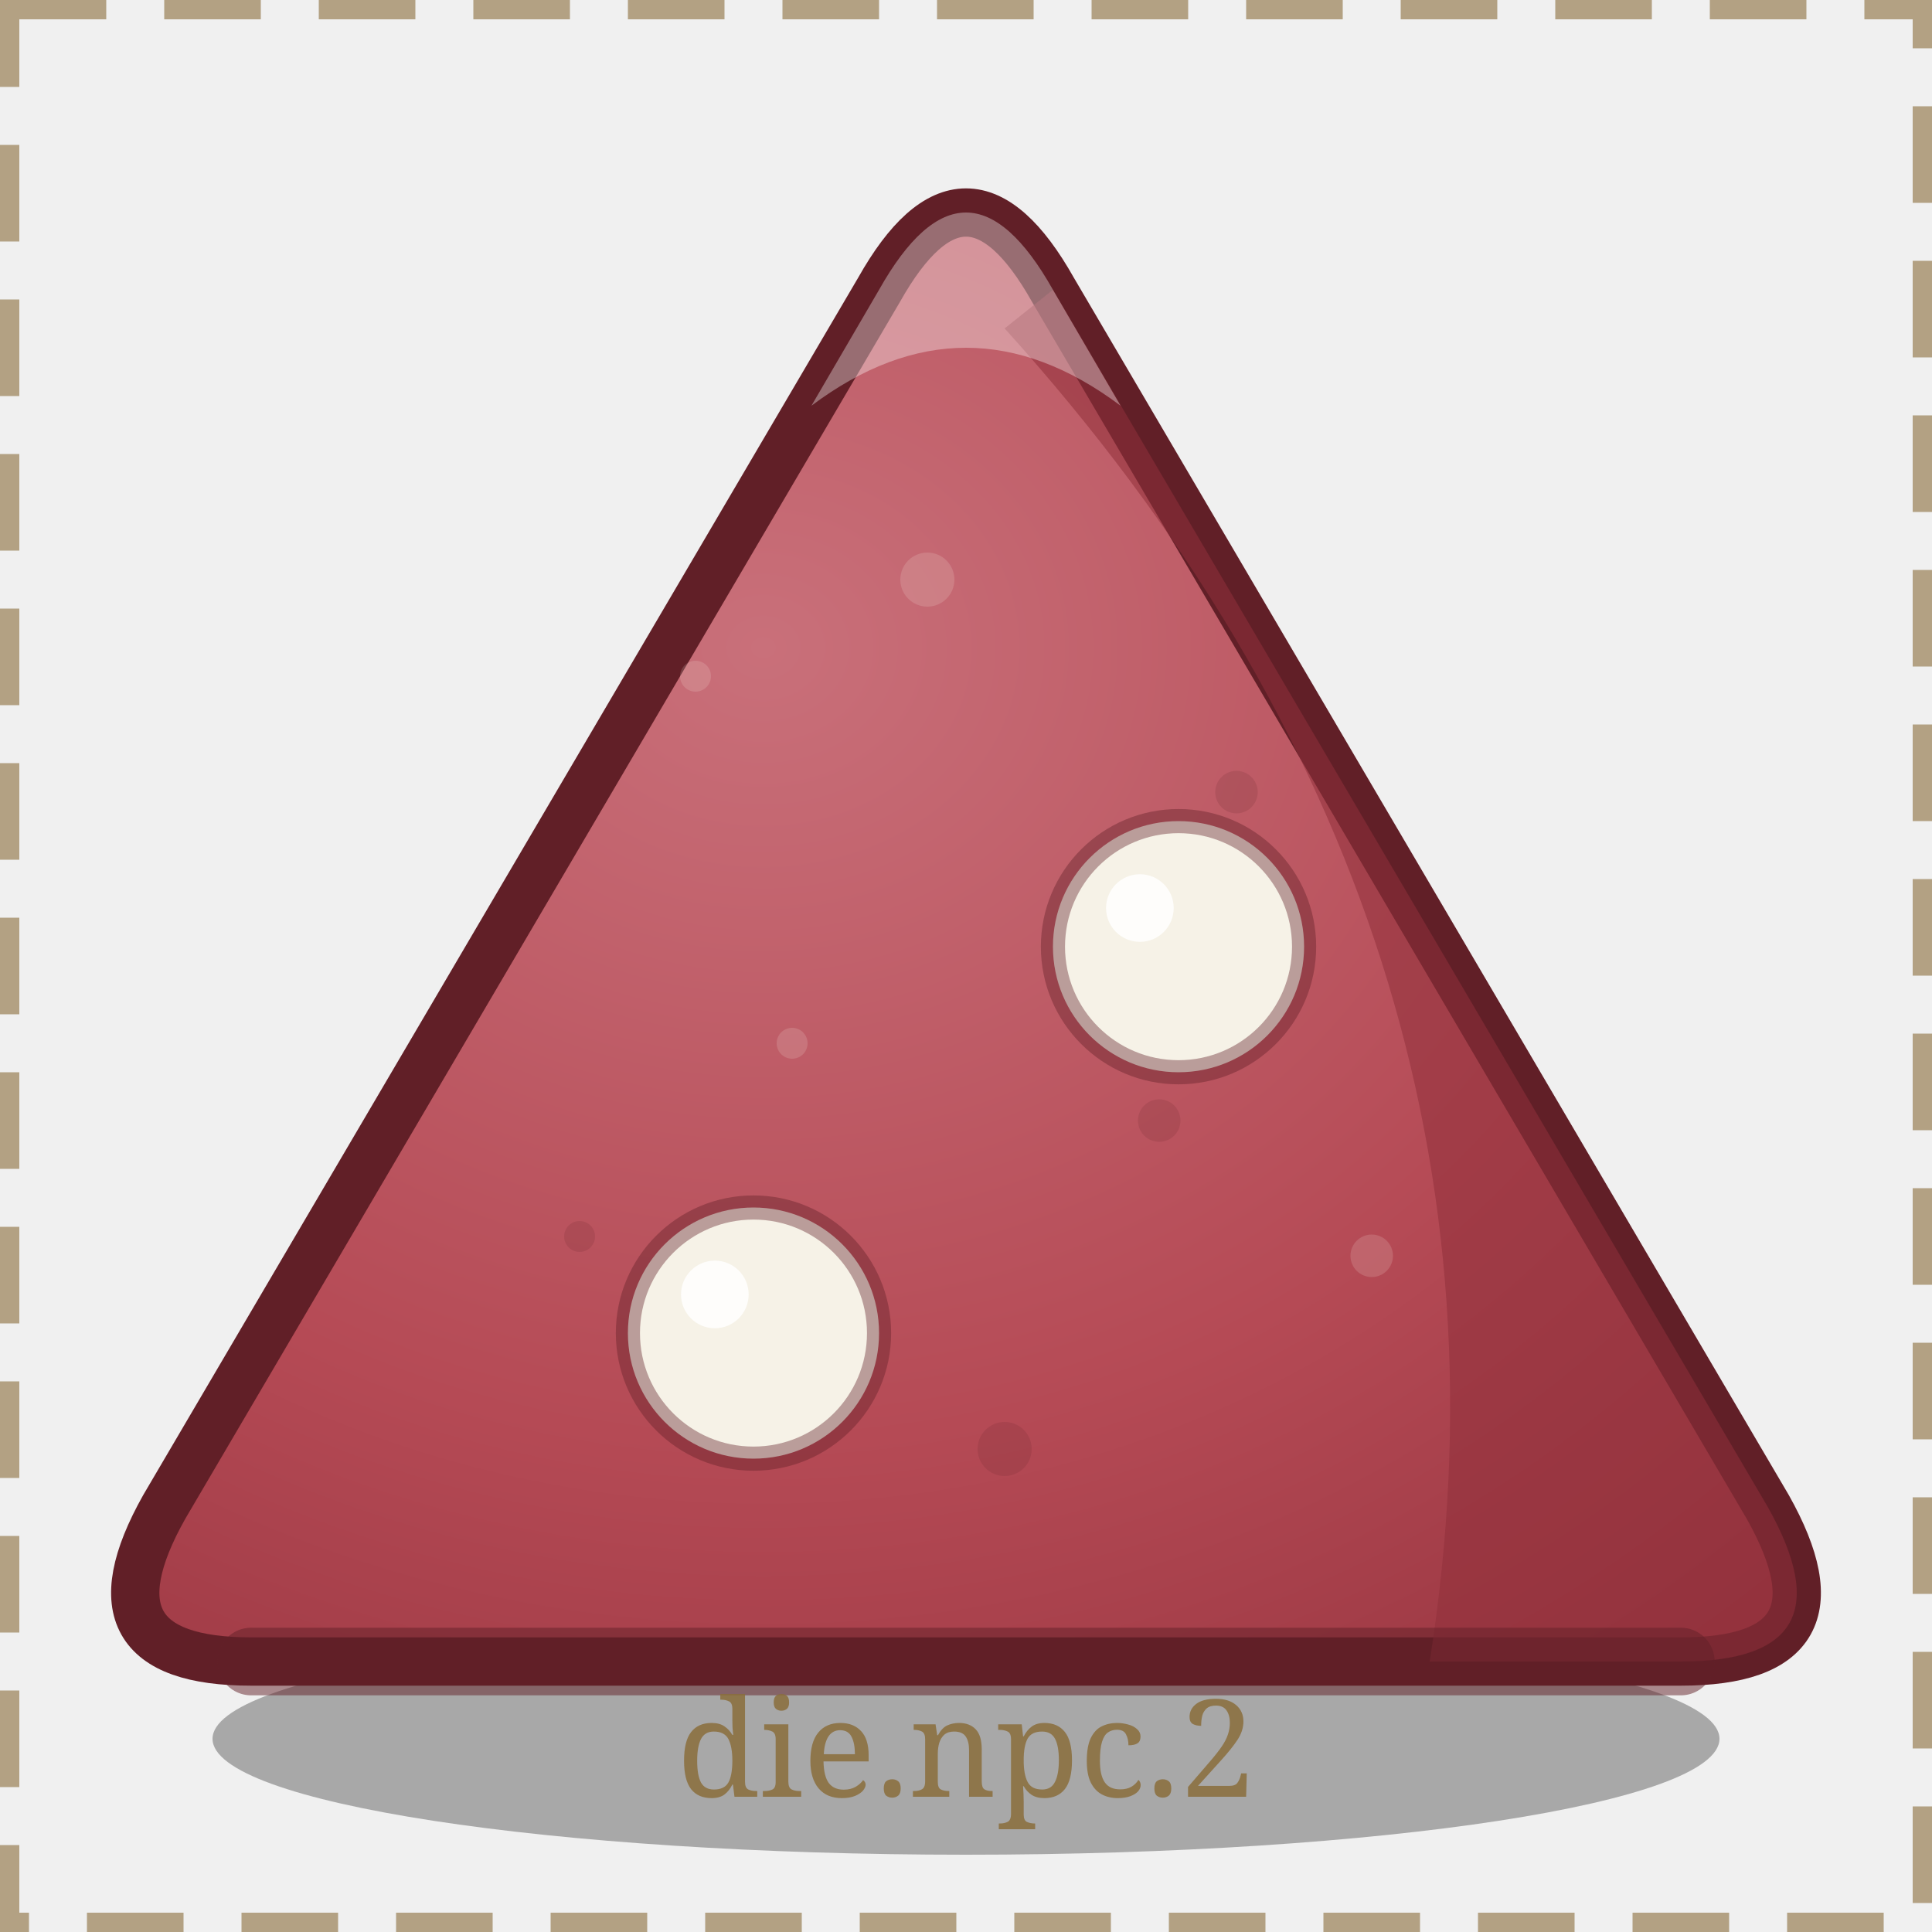
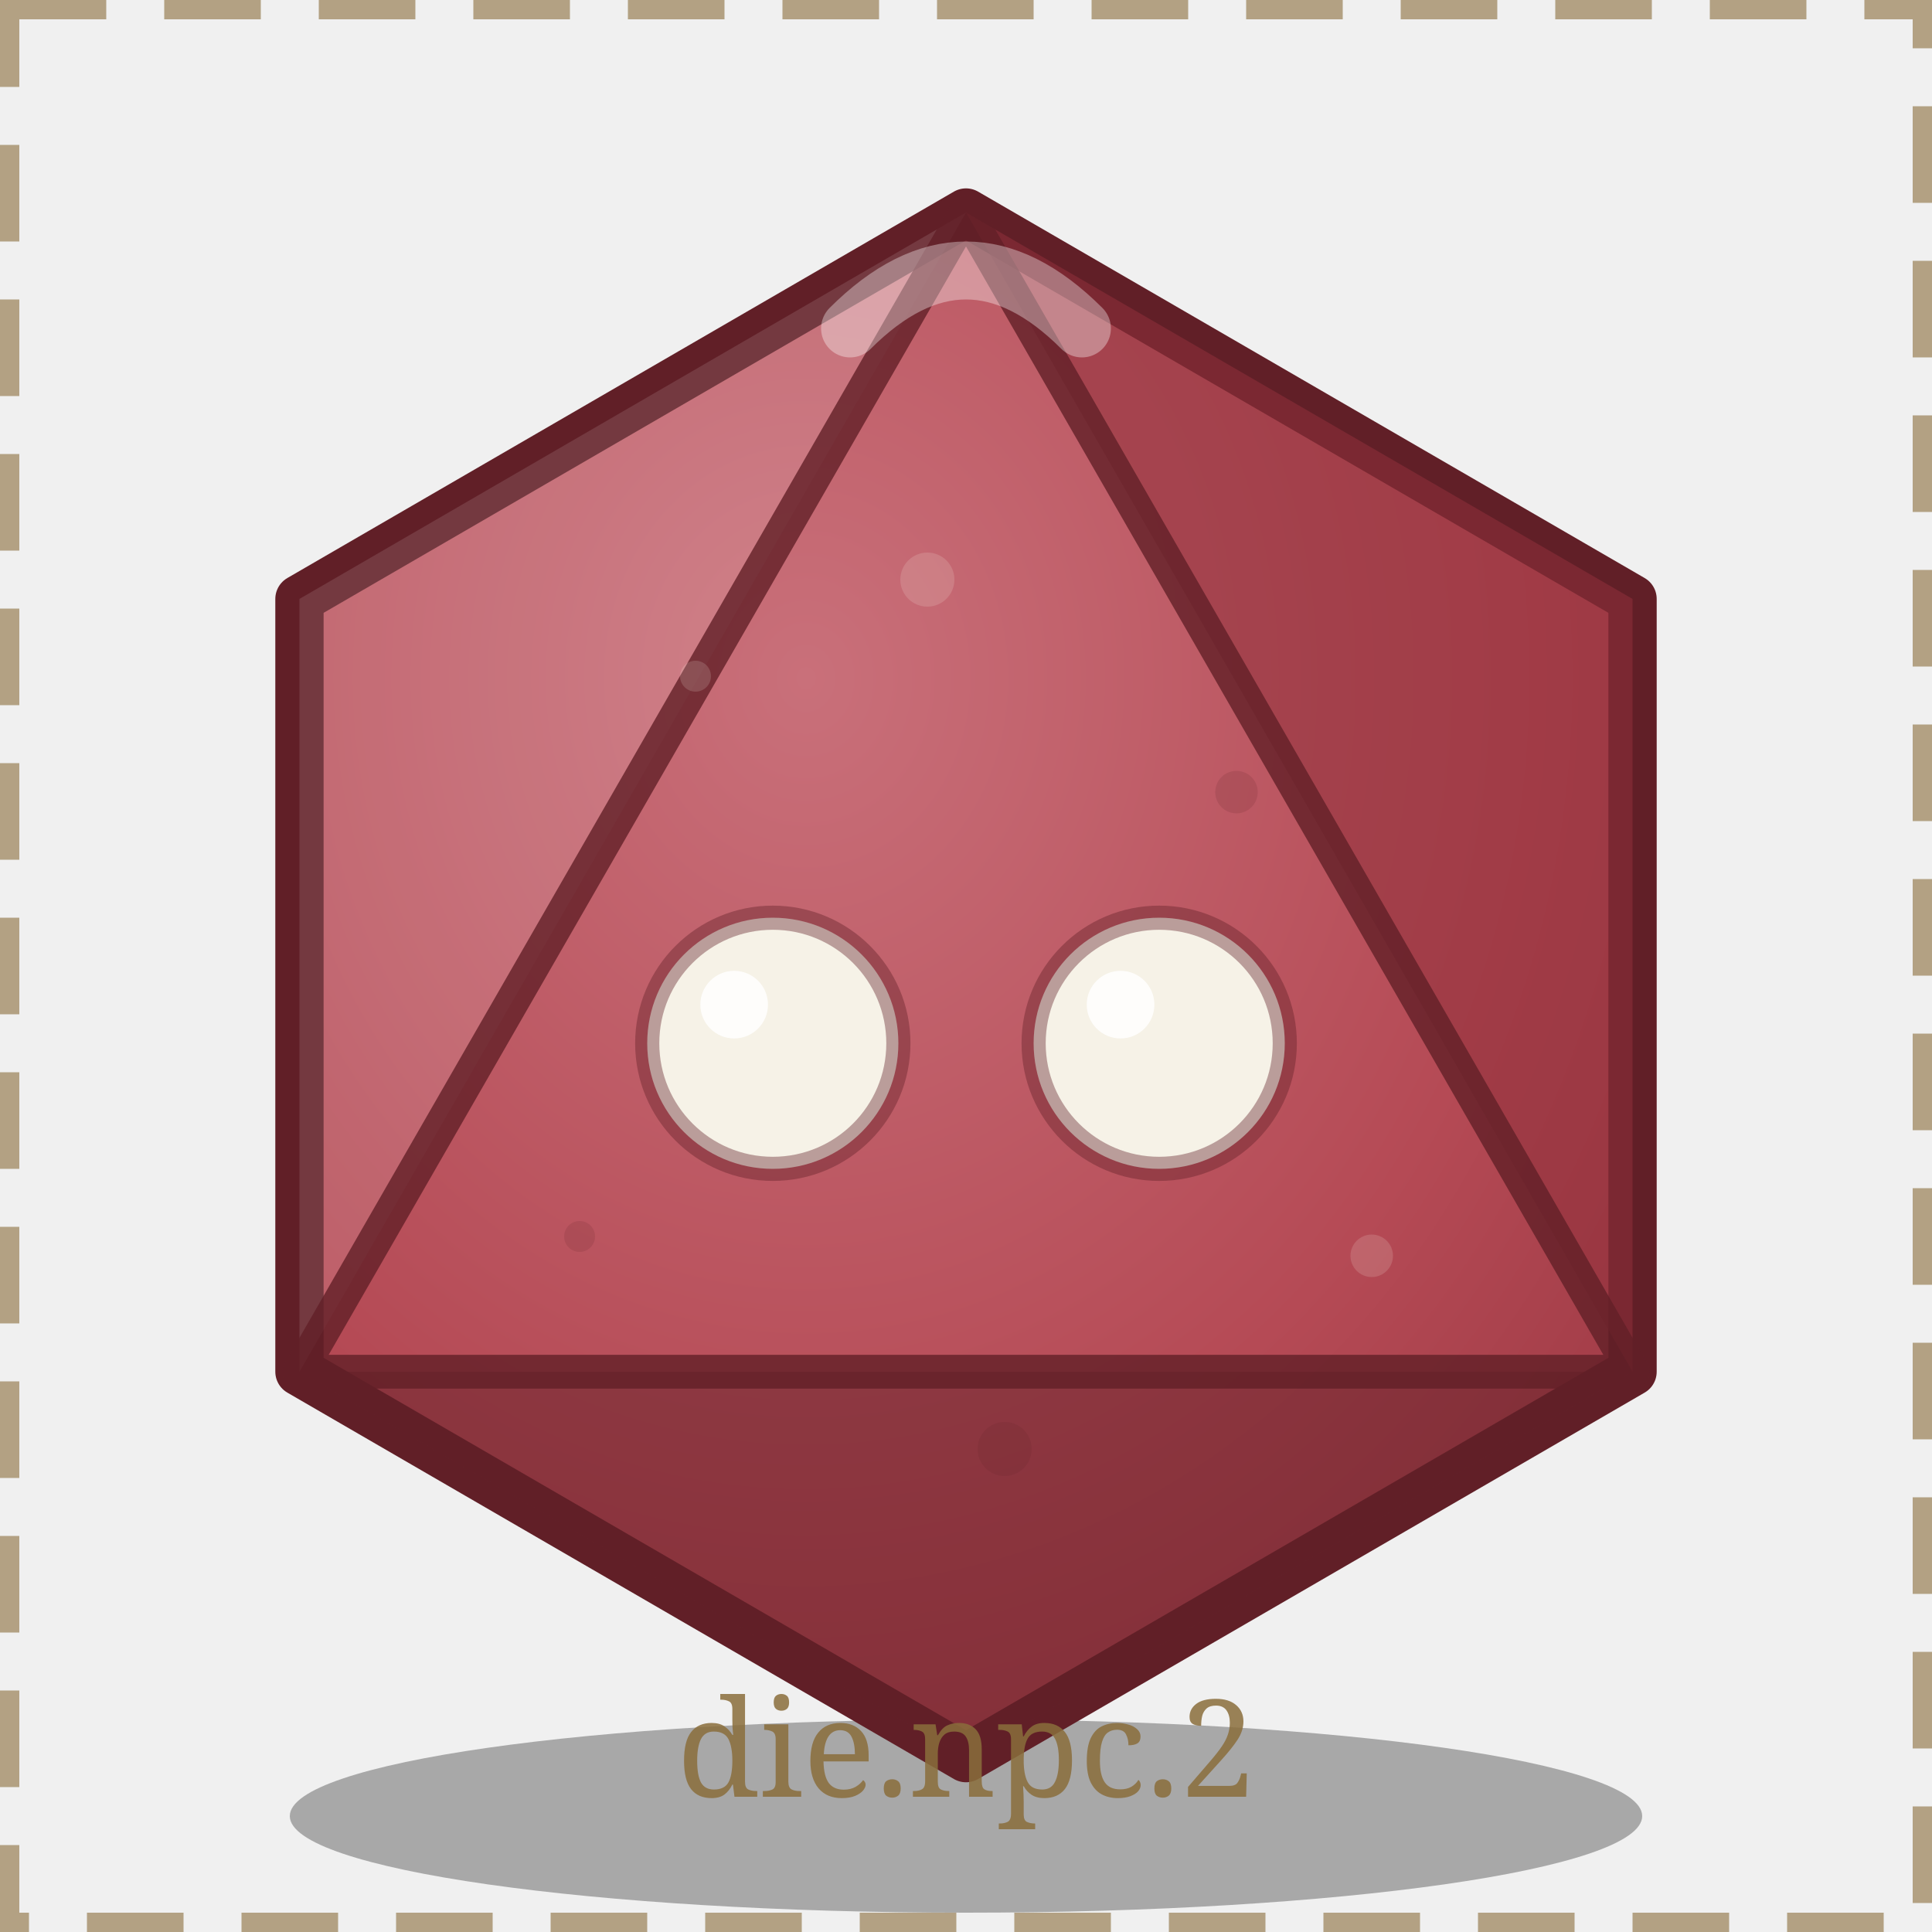
<svg xmlns="http://www.w3.org/2000/svg" viewBox="0 0 200 200">
  <defs>
    <radialGradient id="body" cx="0.38" cy="0.3" r="1">
      <stop offset="0%" stop-color="#c9707a" />
      <stop offset="55%" stop-color="#b54a55" />
      <stop offset="100%" stop-color="#8f2f3a" />
    </radialGradient>
  </defs>
-   <ellipse cx="100" cy="180" rx="78" ry="12" fill="#000000" opacity="0.3" />
-   <path d="M 91 30 Q 100 14 109 30 L 183 156 Q 192 172 174 172 L 26 172 Q 8 172 17 156 Z" fill="url(#body)" stroke="#611f27" stroke-width="5" stroke-linejoin="round" />
-   <path d="M 109 30 L 183 156 Q 192 172 174 172 L 148 172 Q 160 96 104 34 Z" fill="#8f2f3a" opacity="0.55" />
-   <path d="M 91 30 Q 100 14 109 30 L 116 42 Q 100 30 84 42 Z" fill="#ffffff" opacity="0.35" />
-   <path d="M 26 172 L 174 172" stroke="#611f27" stroke-width="7" opacity="0.5" stroke-linecap="round" />
+   <ellipse cx="100" cy="188" rx="70" ry="10" fill="#000000" opacity="0.3" />
+   <path d="M 100 22 L 169 62 L 169 142 L 100 182 L 31 142 L 31 62 Z" fill="url(#body)" stroke="#611f27" stroke-width="5" stroke-linejoin="round" />
+   <path d="M 100 22 L 31 62 L 31 142 Z" fill="#ffffff" opacity="0.12" />
+   <path d="M 100 22 L 169 62 L 169 142 Z" fill="#8f2f3a" opacity="0.55" />
+   <path d="M 31 142 L 100 182 L 169 142 Z" fill="#611f27" opacity="0.5" />
+   <path d="M 100 22 L 169 142 L 31 142 Z" fill="none" stroke="#611f27" stroke-width="3.5" opacity="0.8" stroke-linejoin="round" />
+   <path d="M 88 34 Q 100 22 112 34" stroke="#ffffff" stroke-width="6" opacity="0.35" fill="none" stroke-linecap="round" />
  <circle cx="72" cy="70" r="1.6" fill="#f6f2e7" opacity="0.16" />
  <circle cx="128" cy="82" r="2.2" fill="#611f27" opacity="0.16" />
  <circle cx="96" cy="60" r="2.8" fill="#f6f2e7" opacity="0.16" />
  <circle cx="60" cy="128" r="1.6" fill="#611f27" opacity="0.16" />
  <circle cx="142" cy="130" r="2.2" fill="#f6f2e7" opacity="0.16" />
  <circle cx="104" cy="150" r="2.8" fill="#611f27" opacity="0.16" />
  <circle cx="82" cy="108" r="1.6" fill="#f6f2e7" opacity="0.16" />
  <circle cx="120" cy="116" r="2.2" fill="#611f27" opacity="0.16" />
-   <circle cx="78" cy="138" r="13" fill="#f6f2e7" />
-   <circle cx="78" cy="138" r="13" fill="none" stroke="#611f27" stroke-opacity="0.4" stroke-width="2.5" />
-   <circle cx="74" cy="134" r="3.5" fill="#ffffff" opacity="0.85" />
-   <circle cx="122" cy="98" r="13" fill="#f6f2e7" />
-   <circle cx="122" cy="98" r="13" fill="none" stroke="#611f27" stroke-opacity="0.4" stroke-width="2.5" />
-   <circle cx="118" cy="94" r="3.5" fill="#ffffff" opacity="0.85" />
+   <circle cx="80" cy="108" r="13" fill="#f6f2e7" />
+   <circle cx="80" cy="108" r="13" fill="none" stroke="#611f27" stroke-opacity="0.4" stroke-width="2.5" />
+   <circle cx="76" cy="104" r="3.5" fill="#ffffff" opacity="0.85" />
+   <circle cx="120" cy="108" r="13" fill="#f6f2e7" />
+   <circle cx="120" cy="108" r="13" fill="none" stroke="#611f27" stroke-opacity="0.4" stroke-width="2.5" />
+   <circle cx="116" cy="104" r="3.5" fill="#ffffff" opacity="0.85" />
  <rect x="1" y="1" width="198" height="198" fill="none" stroke="#8a6d3b" stroke-width="2" stroke-dasharray="10 6" opacity="0.6" />
  <text x="100" y="186" text-anchor="middle" font-family="Georgia, serif" font-size="14" fill="#8a6d3b" opacity="0.85">die.npc.2</text>
</svg>
